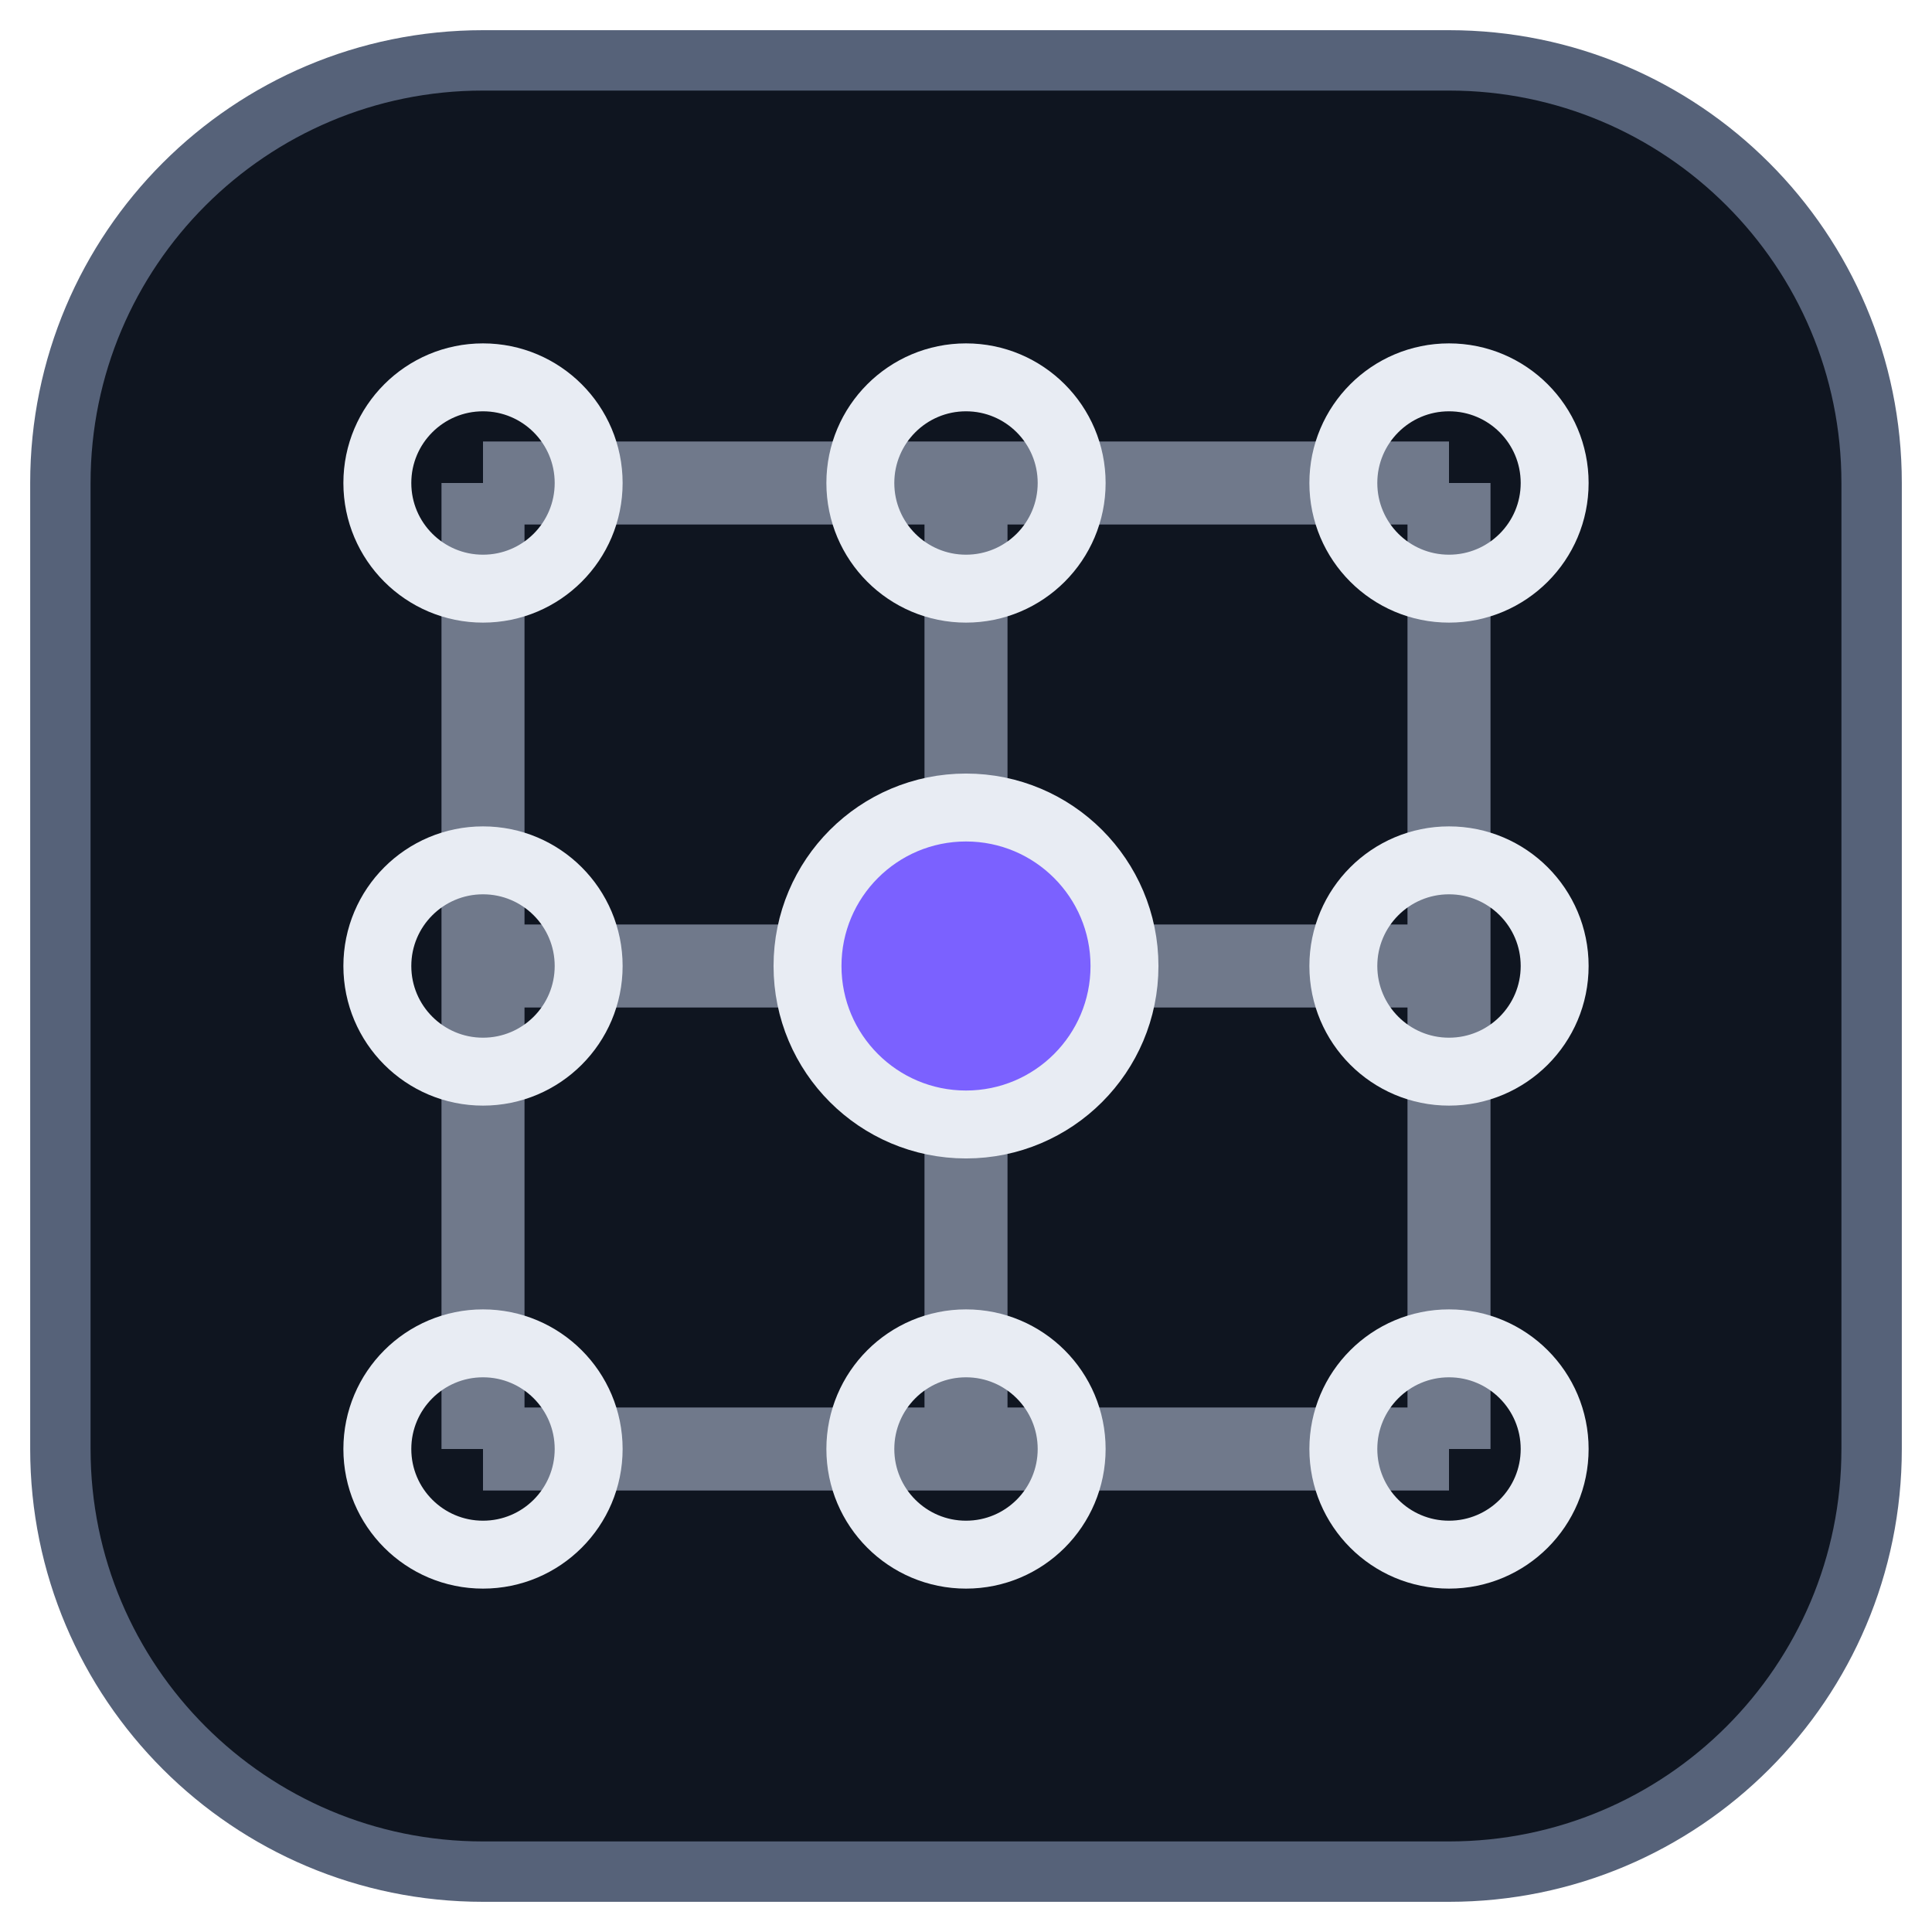
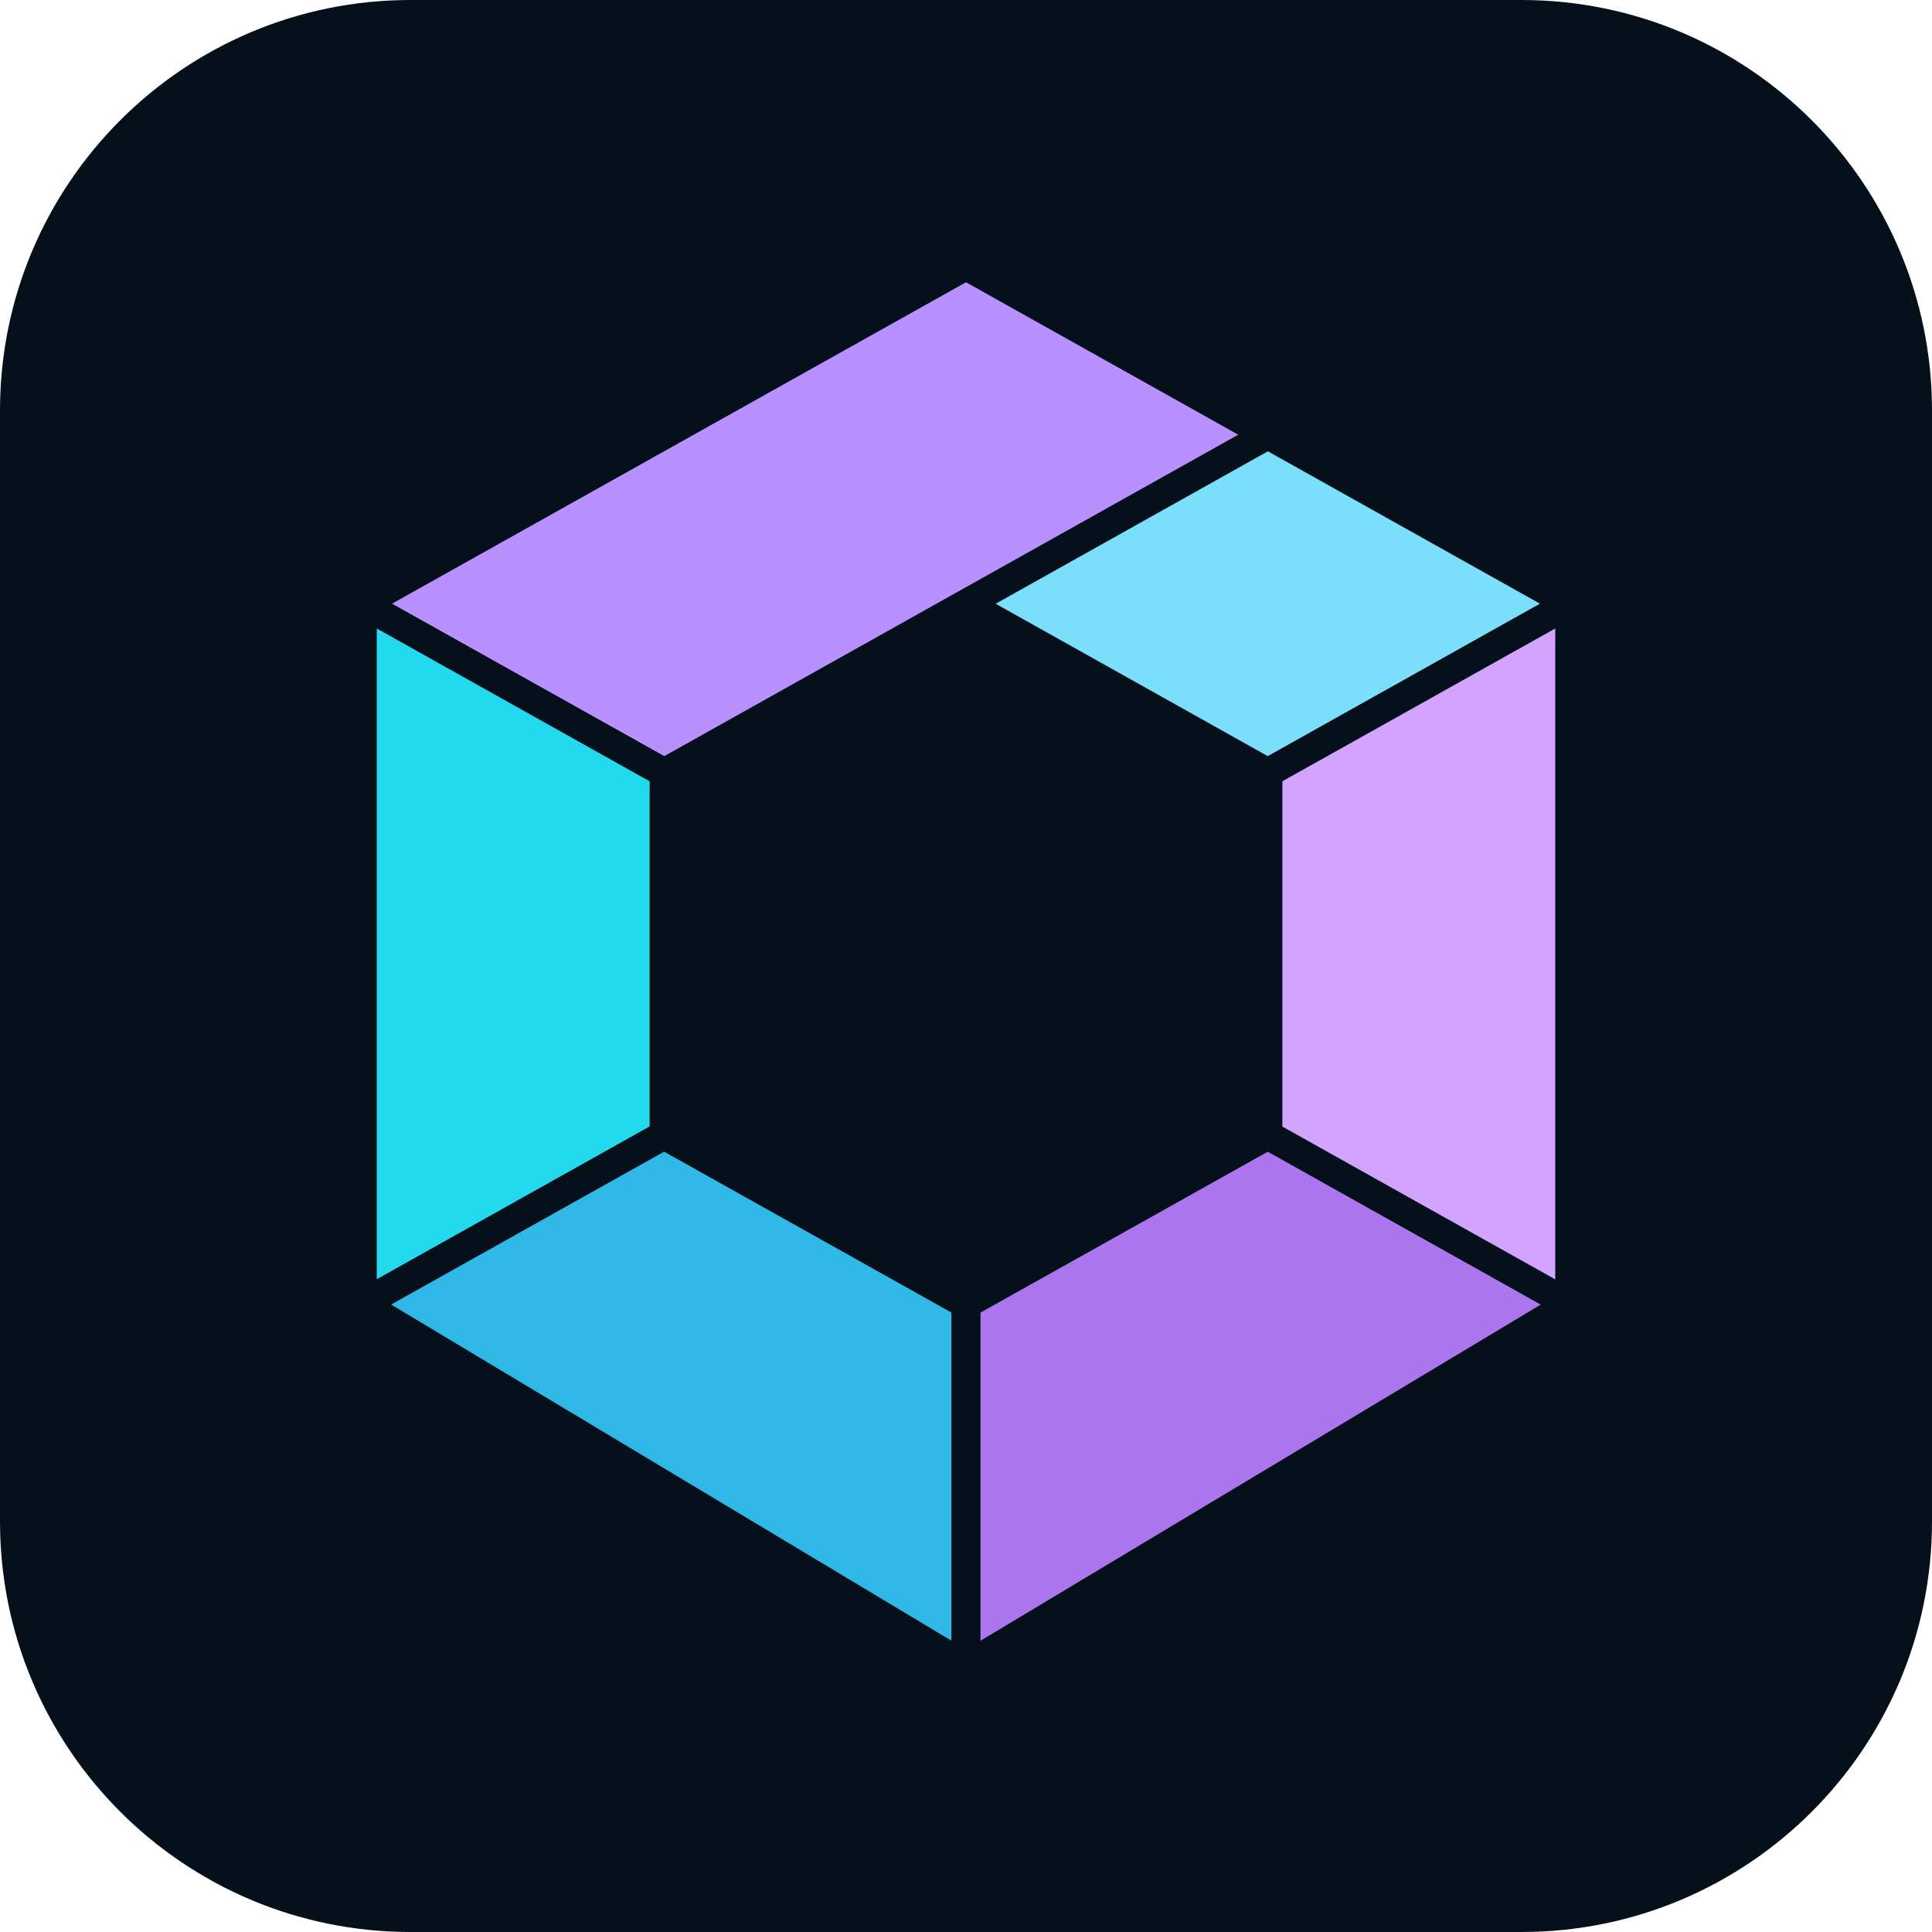
- <svg xmlns="http://www.w3.org/2000/svg" viewBox="0 0 64 64" fill="none">
-   <rect x="2" y="2" width="60" height="60" rx="14" fill="#0F1520" stroke="#566279" stroke-width="2" />
-   <g stroke="#96A0B4" stroke-opacity=".72" stroke-width="2.75">
-     <path d="M16 16H48M16 32H48M16 48H48M16 16V48M32 16V48M48 16V48" />
+ <svg xmlns="http://www.w3.org/2000/svg" viewBox="0 0 80 80" role="img" aria-label="URK">
+   <rect width="80" height="80" rx="17" fill="#06101b" />
+   <g transform="translate(8 8)">
+     <g stroke-linejoin="round" stroke="#06101b" stroke-width="1.2">
+       <path fill="#7bdffb" d="M32 3 57 17 44.5 24 19.5 10Z" />
+       <path fill="#b990ff" d="m32 3 12.5 7-25 14L7 17Z" />
+       <path fill="#23d9ee" d="m7 17 12.5 7v15L7 46Z" />
+       <path fill="#30b9e7" d="m7 46 12.5-7L32 46v15Z" />
+       <path fill="#ac76ef" d="m32 46 12.5-7L57 46 32 61Z" />
+       <path fill="#d2a4ff" d="M57 17v29l-12.5-7V24Z" />
+     </g>
  </g>
-   <g stroke="#E8ECF3" stroke-width="2.25">
-     <circle cx="16" cy="16" r="3.5" />
-     <circle cx="32" cy="16" r="3.5" />
-     <circle cx="48" cy="16" r="3.5" />
-     <circle cx="16" cy="32" r="3.5" />
-     <circle cx="48" cy="32" r="3.5" />
-     <circle cx="16" cy="48" r="3.5" />
-     <circle cx="32" cy="48" r="3.5" />
-     <circle cx="48" cy="48" r="3.5" />
-   </g>
-   <circle cx="32" cy="32" r="5.25" fill="#7B61FF" stroke="#E8ECF3" stroke-width="2.25" />
</svg>
